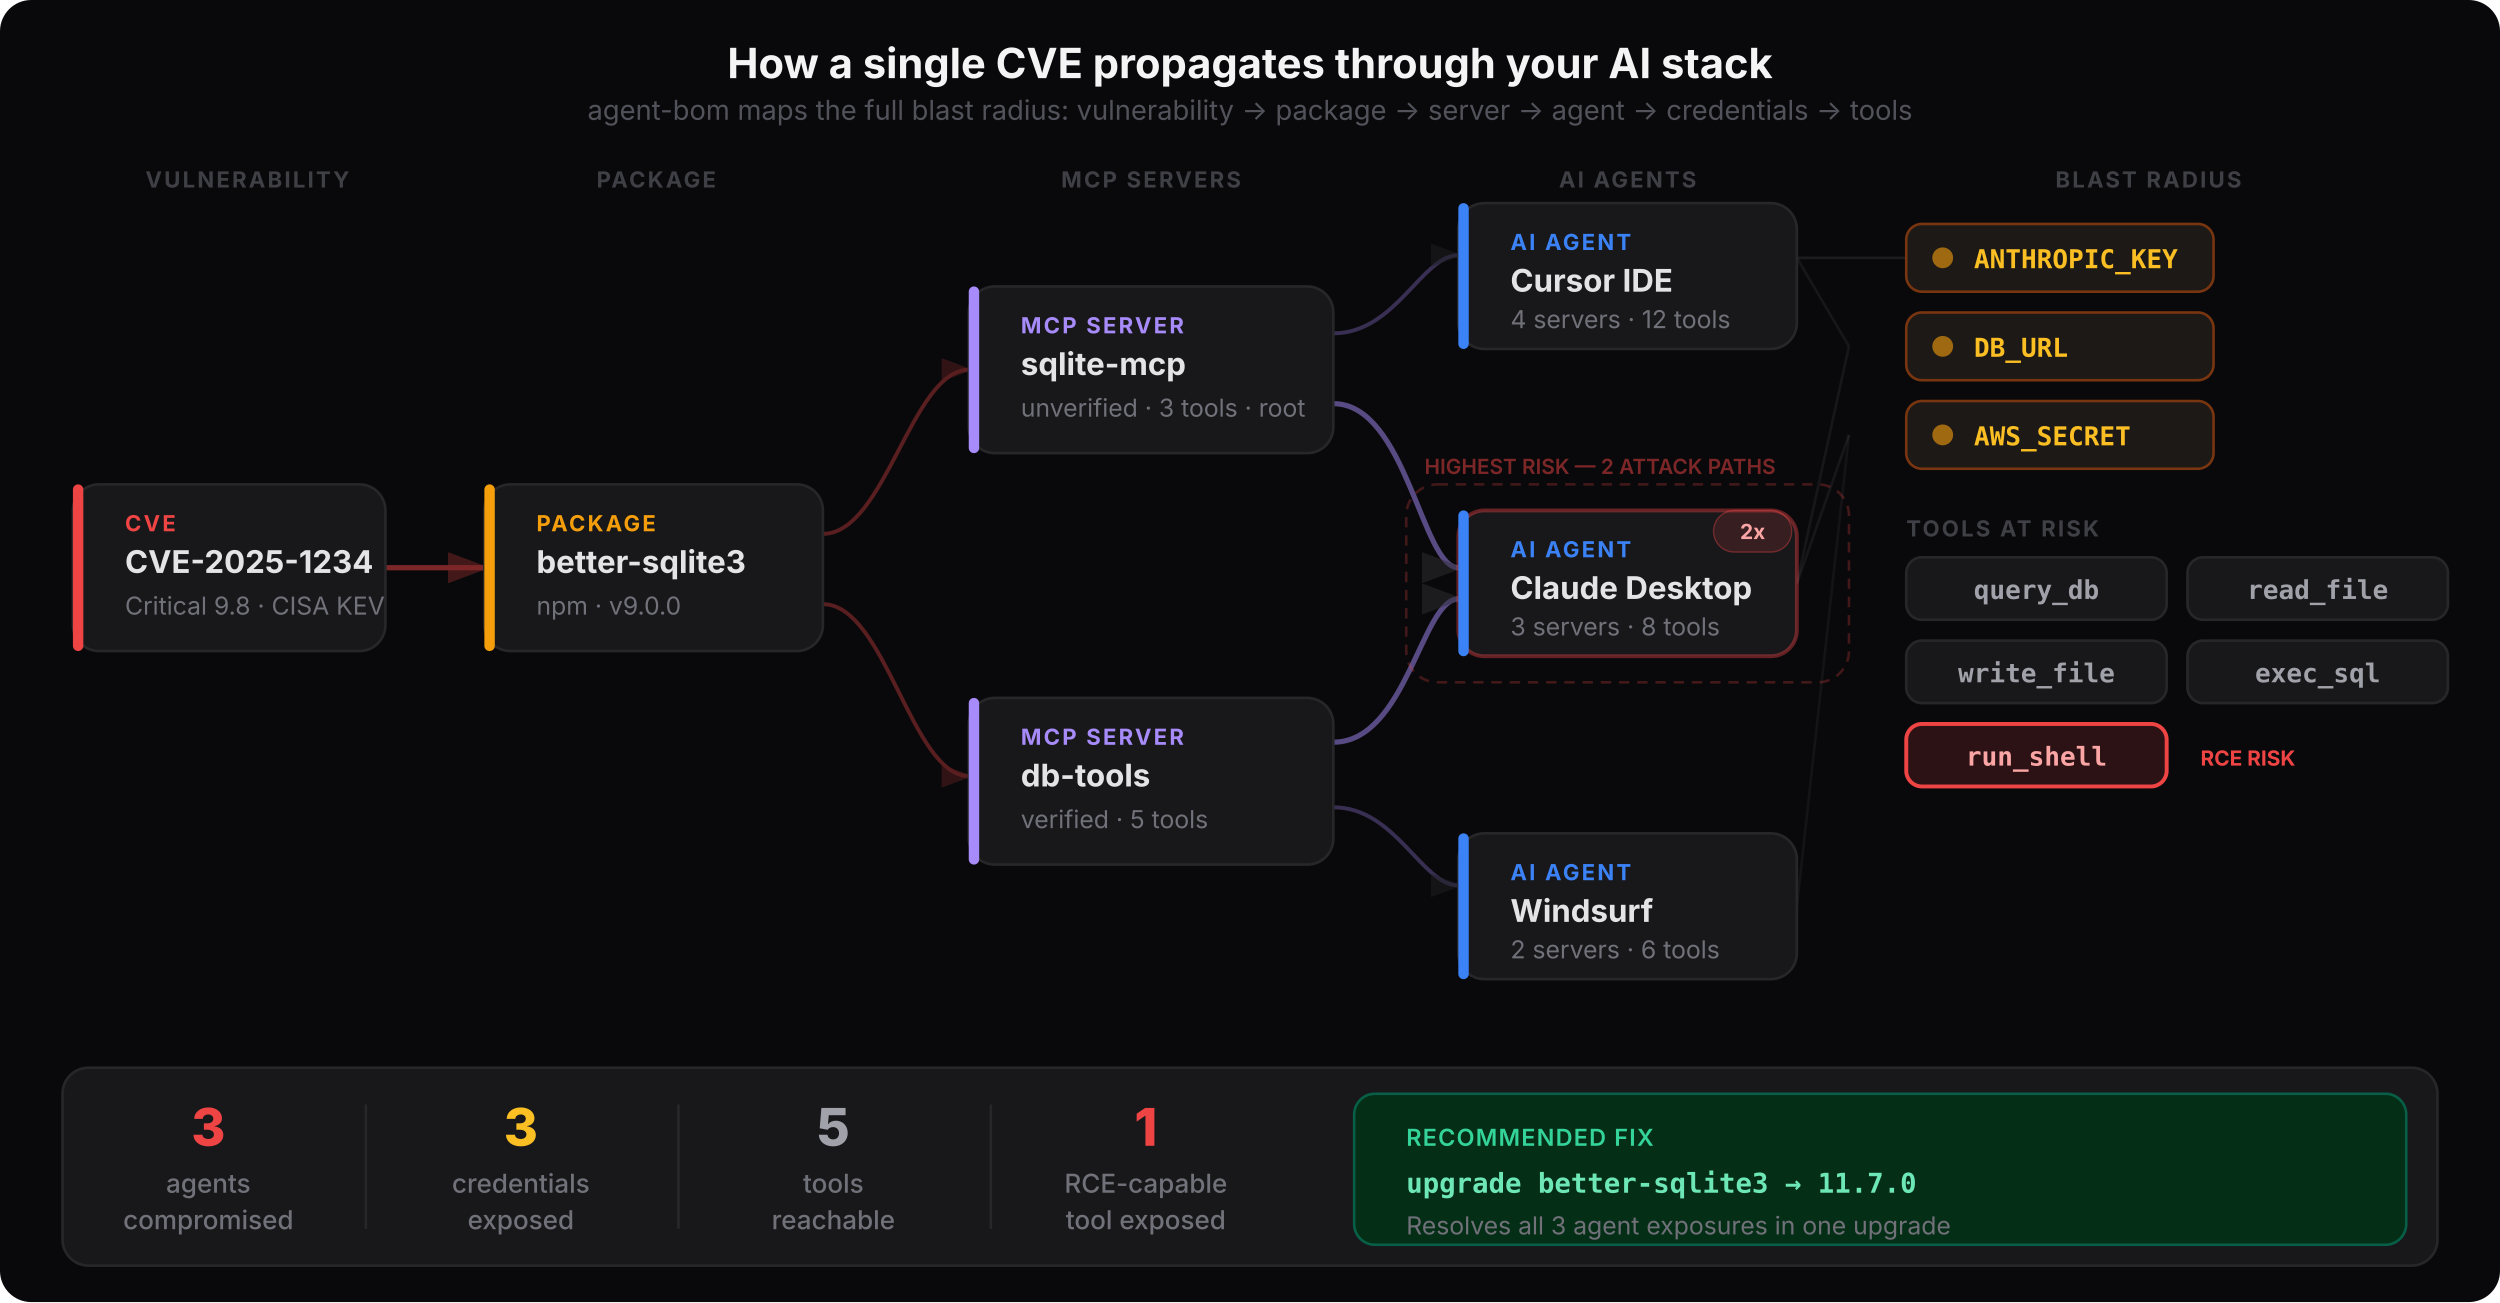
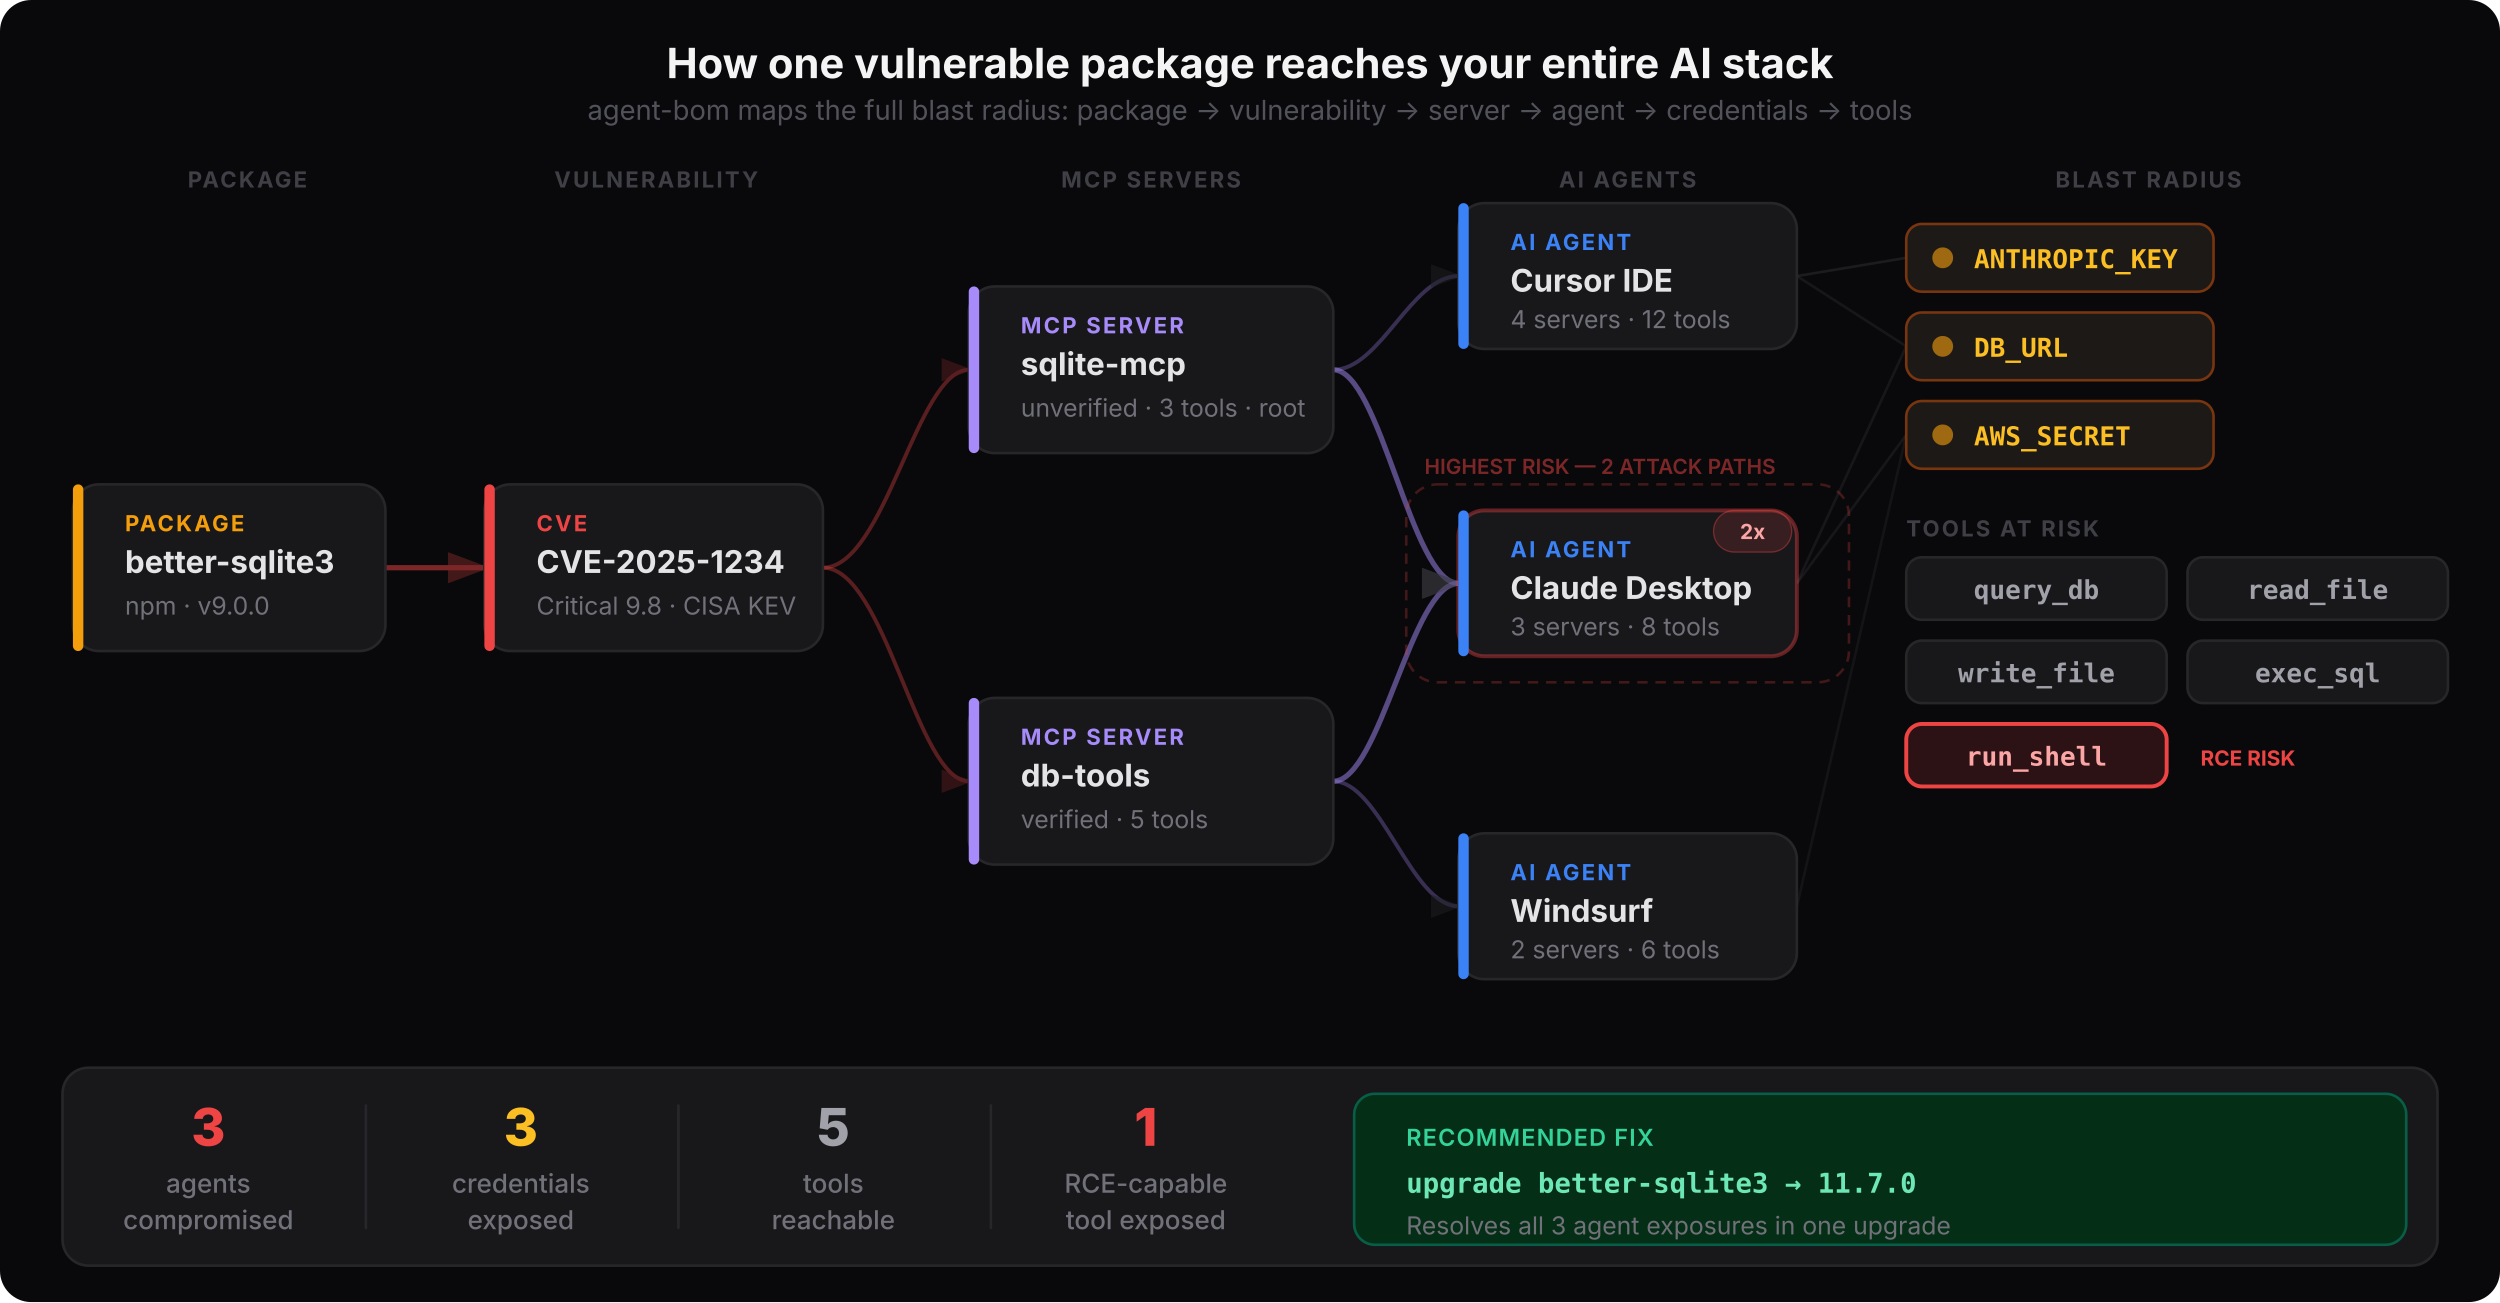
<svg xmlns="http://www.w3.org/2000/svg" viewBox="0 0 960 500" fill="none">
  <style>
    text { font-family: system-ui, -apple-system, 'Segoe UI', sans-serif; }
    .title { font-size: 16px; font-weight: 700; fill: #f4f4f5; }
    .subtitle { font-size: 10.5px; font-weight: 400; fill: #52525b; }
    .node-type { font-size: 8.5px; font-weight: 700; letter-spacing: 0.1em; }
    .node-label { font-size: 12px; font-weight: 700; fill: #e4e4e7; }
    .node-detail { font-size: 9.5px; font-weight: 400; fill: #71717a; }
    .cred-label { font-size: 10px; font-weight: 600; font-family: ui-monospace, monospace; }
    .tool-label { font-size: 10px; font-weight: 600; font-family: ui-monospace, monospace; }
    .impact-num { font-size: 20px; font-weight: 800; }
    .impact-label { font-size: 10px; font-weight: 500; fill: #71717a; }
    .fix-label { font-size: 10.5px; font-weight: 700; font-family: ui-monospace, monospace; }
    .section-label { font-size: 8.5px; font-weight: 700; letter-spacing: 0.1em; fill: #3f3f46; }
  </style>
  <defs>
    <marker id="arrow-red" viewBox="0 0 8 6" refX="7" refY="3" markerWidth="8" markerHeight="6" orient="auto">
      <path d="M0 0 L8 3 L0 6Z" fill="#ef4444" opacity="0.5" />
    </marker>
-     <marker id="arrow-amber" viewBox="0 0 8 6" refX="7" refY="3" markerWidth="8" markerHeight="6" orient="auto">
-       <path d="M0 0 L8 3 L0 6Z" fill="#f59e0b" opacity="0.4" />
-     </marker>
    <marker id="arrow-muted" viewBox="0 0 8 6" refX="7" refY="3" markerWidth="8" markerHeight="6" orient="auto">
      <path d="M0 0 L8 3 L0 6Z" fill="#52525b" opacity="0.5" />
    </marker>
  </defs>
  <rect width="960" height="500" rx="12" fill="#09090b" />
-   <text x="480" y="30" text-anchor="middle" class="title">How a single CVE propagates through your AI stack</text>
-   <text x="480" y="46" text-anchor="middle" class="subtitle">agent-bom maps the full blast radius: vulnerability → package → server → agent → credentials → tools</text>
+   <text x="480" y="30" text-anchor="middle" class="title">How one vulnerable package reaches your entire AI stack</text>
+   <text x="480" y="46" text-anchor="middle" class="subtitle">agent-bom maps the full blast radius: package → vulnerability → server → agent → credentials → tools</text>
  <line x1="148" y1="218" x2="186" y2="218" stroke="#ef4444" stroke-width="2" opacity="0.5" marker-end="url(#arrow-red)" />
-   <path d="M316 205 C340 205, 350 142, 372 142" stroke="#ef4444" stroke-width="1.5" opacity="0.35" fill="none" marker-end="url(#arrow-red)" />
-   <path d="M316 232 C340 232, 350 298, 372 298" stroke="#ef4444" stroke-width="1.5" opacity="0.35" fill="none" marker-end="url(#arrow-red)" />
-   <path d="M512 128 C536 128, 546 98, 560 98" stroke="#a78bfa" stroke-width="1.5" opacity="0.3" fill="none" marker-end="url(#arrow-muted)" />
-   <path d="M512 155 C540 155, 546 218, 560 218" stroke="#a78bfa" stroke-width="2" opacity="0.5" fill="none" marker-end="url(#arrow-muted)" />
-   <path d="M512 285 C540 285, 546 230, 560 230" stroke="#a78bfa" stroke-width="2" opacity="0.5" fill="none" marker-end="url(#arrow-muted)" />
-   <path d="M512 310 C536 310, 546 340, 560 340" stroke="#a78bfa" stroke-width="1.5" opacity="0.3" fill="none" marker-end="url(#arrow-muted)" />
-   <line x1="690" y1="99" x2="732" y2="99" stroke="#52525b" stroke-width="1" opacity="0.25" />
-   <line x1="690" y1="99" x2="710" y2="133" stroke="#52525b" stroke-width="1" opacity="0.2" />
-   <line x1="690" y1="224" x2="710" y2="133" stroke="#52525b" stroke-width="1" opacity="0.2" />
-   <line x1="690" y1="224" x2="710" y2="167" stroke="#52525b" stroke-width="1" opacity="0.2" />
-   <line x1="690" y1="348" x2="710" y2="167" stroke="#52525b" stroke-width="1" opacity="0.15" />
-   <text x="95" y="72" text-anchor="middle" class="section-label">VULNERABILITY</text>
-   <text x="252" y="72" text-anchor="middle" class="section-label">PACKAGE</text>
+   <path d="M316 218 C340 218, 352 142, 372 142" stroke="#ef4444" stroke-width="1.5" opacity="0.35" fill="none" marker-end="url(#arrow-red)" />
+   <path d="M316 218 C340 218, 352 300, 372 300" stroke="#ef4444" stroke-width="1.5" opacity="0.35" fill="none" marker-end="url(#arrow-red)" />
+   <path d="M512 142 C530 142, 542 106, 560 106" stroke="#a78bfa" stroke-width="1.5" opacity="0.3" fill="none" marker-end="url(#arrow-muted)" />
+   <path d="M512 142 C530 142, 542 224, 560 224" stroke="#a78bfa" stroke-width="2" opacity="0.5" fill="none" marker-end="url(#arrow-muted)" />
+   <path d="M512 300 C530 300, 542 224, 560 224" stroke="#a78bfa" stroke-width="2" opacity="0.5" fill="none" marker-end="url(#arrow-muted)" />
+   <path d="M512 300 C530 300, 542 348, 560 348" stroke="#a78bfa" stroke-width="1.5" opacity="0.3" fill="none" marker-end="url(#arrow-muted)" />
+   <line x1="690" y1="106" x2="732" y2="99" stroke="#52525b" stroke-width="1" opacity="0.25" />
+   <line x1="690" y1="106" x2="732" y2="133" stroke="#52525b" stroke-width="1" opacity="0.2" />
+   <line x1="690" y1="224" x2="732" y2="133" stroke="#52525b" stroke-width="1" opacity="0.2" />
+   <line x1="690" y1="224" x2="732" y2="167" stroke="#52525b" stroke-width="1" opacity="0.2" />
+   <line x1="690" y1="348" x2="732" y2="167" stroke="#52525b" stroke-width="1" opacity="0.15" />
+   <text x="95" y="72" text-anchor="middle" class="section-label">PACKAGE</text>
+   <text x="252" y="72" text-anchor="middle" class="section-label">VULNERABILITY</text>
  <text x="442" y="72" text-anchor="middle" class="section-label">MCP SERVERS</text>
  <text x="625" y="72" text-anchor="middle" class="section-label">AI AGENTS</text>
  <text x="825" y="72" text-anchor="middle" class="section-label">BLAST RADIUS</text>
  <rect x="28" y="186" width="120" height="64" rx="10" fill="#18181b" stroke="#27272a" stroke-width="1" />
-   <rect x="28" y="186" width="4" height="64" rx="2" fill="#ef4444" />
-   <text x="48" y="204" class="node-type" fill="#ef4444">CVE</text>
-   <text x="48" y="220" class="node-label" fill="#fca5a5">CVE-2025-1234</text>
-   <text x="48" y="236" class="node-detail">Critical 9.8 · CISA KEV</text>
+   <rect x="28" y="186" width="4" height="64" rx="2" fill="#f59e0b" />
+   <text x="48" y="204" class="node-type" fill="#f59e0b">PACKAGE</text>
+   <text x="48" y="220" class="node-label">better-sqlite3</text>
+   <text x="48" y="236" class="node-detail">npm · v9.0.0</text>
  <rect x="186" y="186" width="130" height="64" rx="10" fill="#18181b" stroke="#27272a" stroke-width="1" />
-   <rect x="186" y="186" width="4" height="64" rx="2" fill="#f59e0b" />
-   <text x="206" y="204" class="node-type" fill="#f59e0b">PACKAGE</text>
-   <text x="206" y="220" class="node-label">better-sqlite3</text>
-   <text x="206" y="236" class="node-detail">npm · v9.0.0</text>
+   <rect x="186" y="186" width="4" height="64" rx="2" fill="#ef4444" />
+   <text x="206" y="204" class="node-type" fill="#ef4444">CVE</text>
+   <text x="206" y="220" class="node-label" fill="#fca5a5">CVE-2025-1234</text>
+   <text x="206" y="236" class="node-detail">Critical 9.8 · CISA KEV</text>
  <rect x="372" y="110" width="140" height="64" rx="10" fill="#18181b" stroke="#27272a" stroke-width="1" />
  <rect x="372" y="110" width="4" height="64" rx="2" fill="#a78bfa" />
  <text x="392" y="128" class="node-type" fill="#a78bfa">MCP SERVER</text>
  <text x="392" y="144" class="node-label">sqlite-mcp</text>
  <text x="392" y="160" class="node-detail">unverified · 3 tools · root</text>
  <rect x="372" y="268" width="140" height="64" rx="10" fill="#18181b" stroke="#27272a" stroke-width="1" />
  <rect x="372" y="268" width="4" height="64" rx="2" fill="#a78bfa" />
  <text x="392" y="286" class="node-type" fill="#a78bfa">MCP SERVER</text>
  <text x="392" y="302" class="node-label">db-tools</text>
  <text x="392" y="318" class="node-detail">verified · 5 tools</text>
  <rect x="560" y="78" width="130" height="56" rx="10" fill="#18181b" stroke="#27272a" stroke-width="1" />
  <rect x="560" y="78" width="4" height="56" rx="2" fill="#3b82f6" />
  <text x="580" y="96" class="node-type" fill="#3b82f6">AI AGENT</text>
  <text x="580" y="112" class="node-label">Cursor IDE</text>
  <text x="580" y="126" class="node-detail">4 servers · 12 tools</text>
  <rect x="560" y="196" width="130" height="56" rx="10" fill="#18181b" stroke="#ef4444" stroke-width="1.5" stroke-opacity="0.4" />
  <rect x="560" y="196" width="4" height="56" rx="2" fill="#3b82f6" />
  <text x="580" y="214" class="node-type" fill="#3b82f6">AI AGENT</text>
  <text x="580" y="230" class="node-label">Claude Desktop</text>
  <text x="580" y="244" class="node-detail">3 servers · 8 tools</text>
  <rect x="658" y="196" width="30" height="16" rx="8" fill="#ef4444" fill-opacity="0.15" stroke="#ef4444" stroke-width="0.5" stroke-opacity="0.4" />
  <text x="673" y="207" text-anchor="middle" font-size="8" font-weight="700" fill="#fca5a5" font-family="system-ui, sans-serif">2x</text>
  <rect x="560" y="320" width="130" height="56" rx="10" fill="#18181b" stroke="#27272a" stroke-width="1" />
  <rect x="560" y="320" width="4" height="56" rx="2" fill="#3b82f6" />
  <text x="580" y="338" class="node-type" fill="#3b82f6">AI AGENT</text>
  <text x="580" y="354" class="node-label">Windsurf</text>
  <text x="580" y="368" class="node-detail">2 servers · 6 tools</text>
  <rect x="732" y="86" width="118" height="26" rx="6" fill="#1c1917" stroke="#78350f" stroke-width="1" />
  <circle cx="746" cy="99" r="4" fill="#f59e0b" opacity="0.6" />
  <text x="758" y="103" class="cred-label" fill="#fbbf24">ANTHROPIC_KEY</text>
  <rect x="732" y="120" width="118" height="26" rx="6" fill="#1c1917" stroke="#78350f" stroke-width="1" />
  <circle cx="746" cy="133" r="4" fill="#f59e0b" opacity="0.6" />
  <text x="758" y="137" class="cred-label" fill="#fbbf24">DB_URL</text>
  <rect x="732" y="154" width="118" height="26" rx="6" fill="#1c1917" stroke="#78350f" stroke-width="1" />
  <circle cx="746" cy="167" r="4" fill="#f59e0b" opacity="0.6" />
  <text x="758" y="171" class="cred-label" fill="#fbbf24">AWS_SECRET</text>
  <text x="732" y="206" class="section-label">TOOLS AT RISK</text>
  <rect x="732" y="214" width="100" height="24" rx="6" fill="#18181b" stroke="#27272a" stroke-width="1" />
  <text x="782" y="230" text-anchor="middle" class="tool-label" fill="#a1a1aa">query_db</text>
  <rect x="840" y="214" width="100" height="24" rx="6" fill="#18181b" stroke="#27272a" stroke-width="1" />
  <text x="890" y="230" text-anchor="middle" class="tool-label" fill="#a1a1aa">read_file</text>
  <rect x="732" y="246" width="100" height="24" rx="6" fill="#18181b" stroke="#27272a" stroke-width="1" />
  <text x="782" y="262" text-anchor="middle" class="tool-label" fill="#a1a1aa">write_file</text>
  <rect x="840" y="246" width="100" height="24" rx="6" fill="#18181b" stroke="#27272a" stroke-width="1" />
  <text x="890" y="262" text-anchor="middle" class="tool-label" fill="#a1a1aa">exec_sql</text>
  <rect x="732" y="278" width="100" height="24" rx="6" fill="#2d1215" stroke="#ef4444" stroke-width="1.5" />
  <text x="782" y="294" text-anchor="middle" class="tool-label" fill="#fca5a5">run_shell</text>
  <text x="845" y="294" font-size="8" font-weight="700" fill="#ef4444" font-family="system-ui, sans-serif">RCE RISK</text>
  <rect x="540" y="186" width="170" height="76" rx="12" stroke="#ef4444" stroke-width="1" stroke-dasharray="4 3" stroke-opacity="0.25" fill="none" />
  <text x="547" y="182" font-size="8" font-weight="600" fill="#ef4444" opacity="0.5" font-family="system-ui, sans-serif">HIGHEST RISK — 2 ATTACK PATHS</text>
  <rect x="24" y="410" width="912" height="76" rx="10" fill="#18181b" stroke="#27272a" stroke-width="1" />
  <text x="80" y="440" text-anchor="middle" class="impact-num" fill="#ef4444">3</text>
  <text x="80" y="458" text-anchor="middle" class="impact-label">agents</text>
  <text x="80" y="472" text-anchor="middle" class="impact-label">compromised</text>
  <rect x="140" y="424" width="1" height="48" rx="0.5" fill="#27272a" />
  <text x="200" y="440" text-anchor="middle" class="impact-num" fill="#fbbf24">3</text>
  <text x="200" y="458" text-anchor="middle" class="impact-label">credentials</text>
  <text x="200" y="472" text-anchor="middle" class="impact-label">exposed</text>
  <rect x="260" y="424" width="1" height="48" rx="0.5" fill="#27272a" />
  <text x="320" y="440" text-anchor="middle" class="impact-num" fill="#a1a1aa">5</text>
  <text x="320" y="458" text-anchor="middle" class="impact-label">tools</text>
  <text x="320" y="472" text-anchor="middle" class="impact-label">reachable</text>
  <rect x="380" y="424" width="1" height="48" rx="0.5" fill="#27272a" />
  <text x="440" y="440" text-anchor="middle" class="impact-num" fill="#ef4444">1</text>
  <text x="440" y="458" text-anchor="middle" class="impact-label">RCE-capable</text>
  <text x="440" y="472" text-anchor="middle" class="impact-label">tool exposed</text>
  <rect x="520" y="420" width="404" height="58" rx="8" fill="#052e16" stroke="#065f46" stroke-width="1" />
  <text x="540" y="440" font-size="9" font-weight="600" fill="#34d399" letter-spacing="0.05em" font-family="system-ui, sans-serif">RECOMMENDED FIX</text>
  <text x="540" y="458" class="fix-label" fill="#6ee7b7">upgrade better-sqlite3 → 11.7.0</text>
  <text x="540" y="474" class="node-detail" fill="#34d399">Resolves all 3 agent exposures in one upgrade</text>
</svg>
